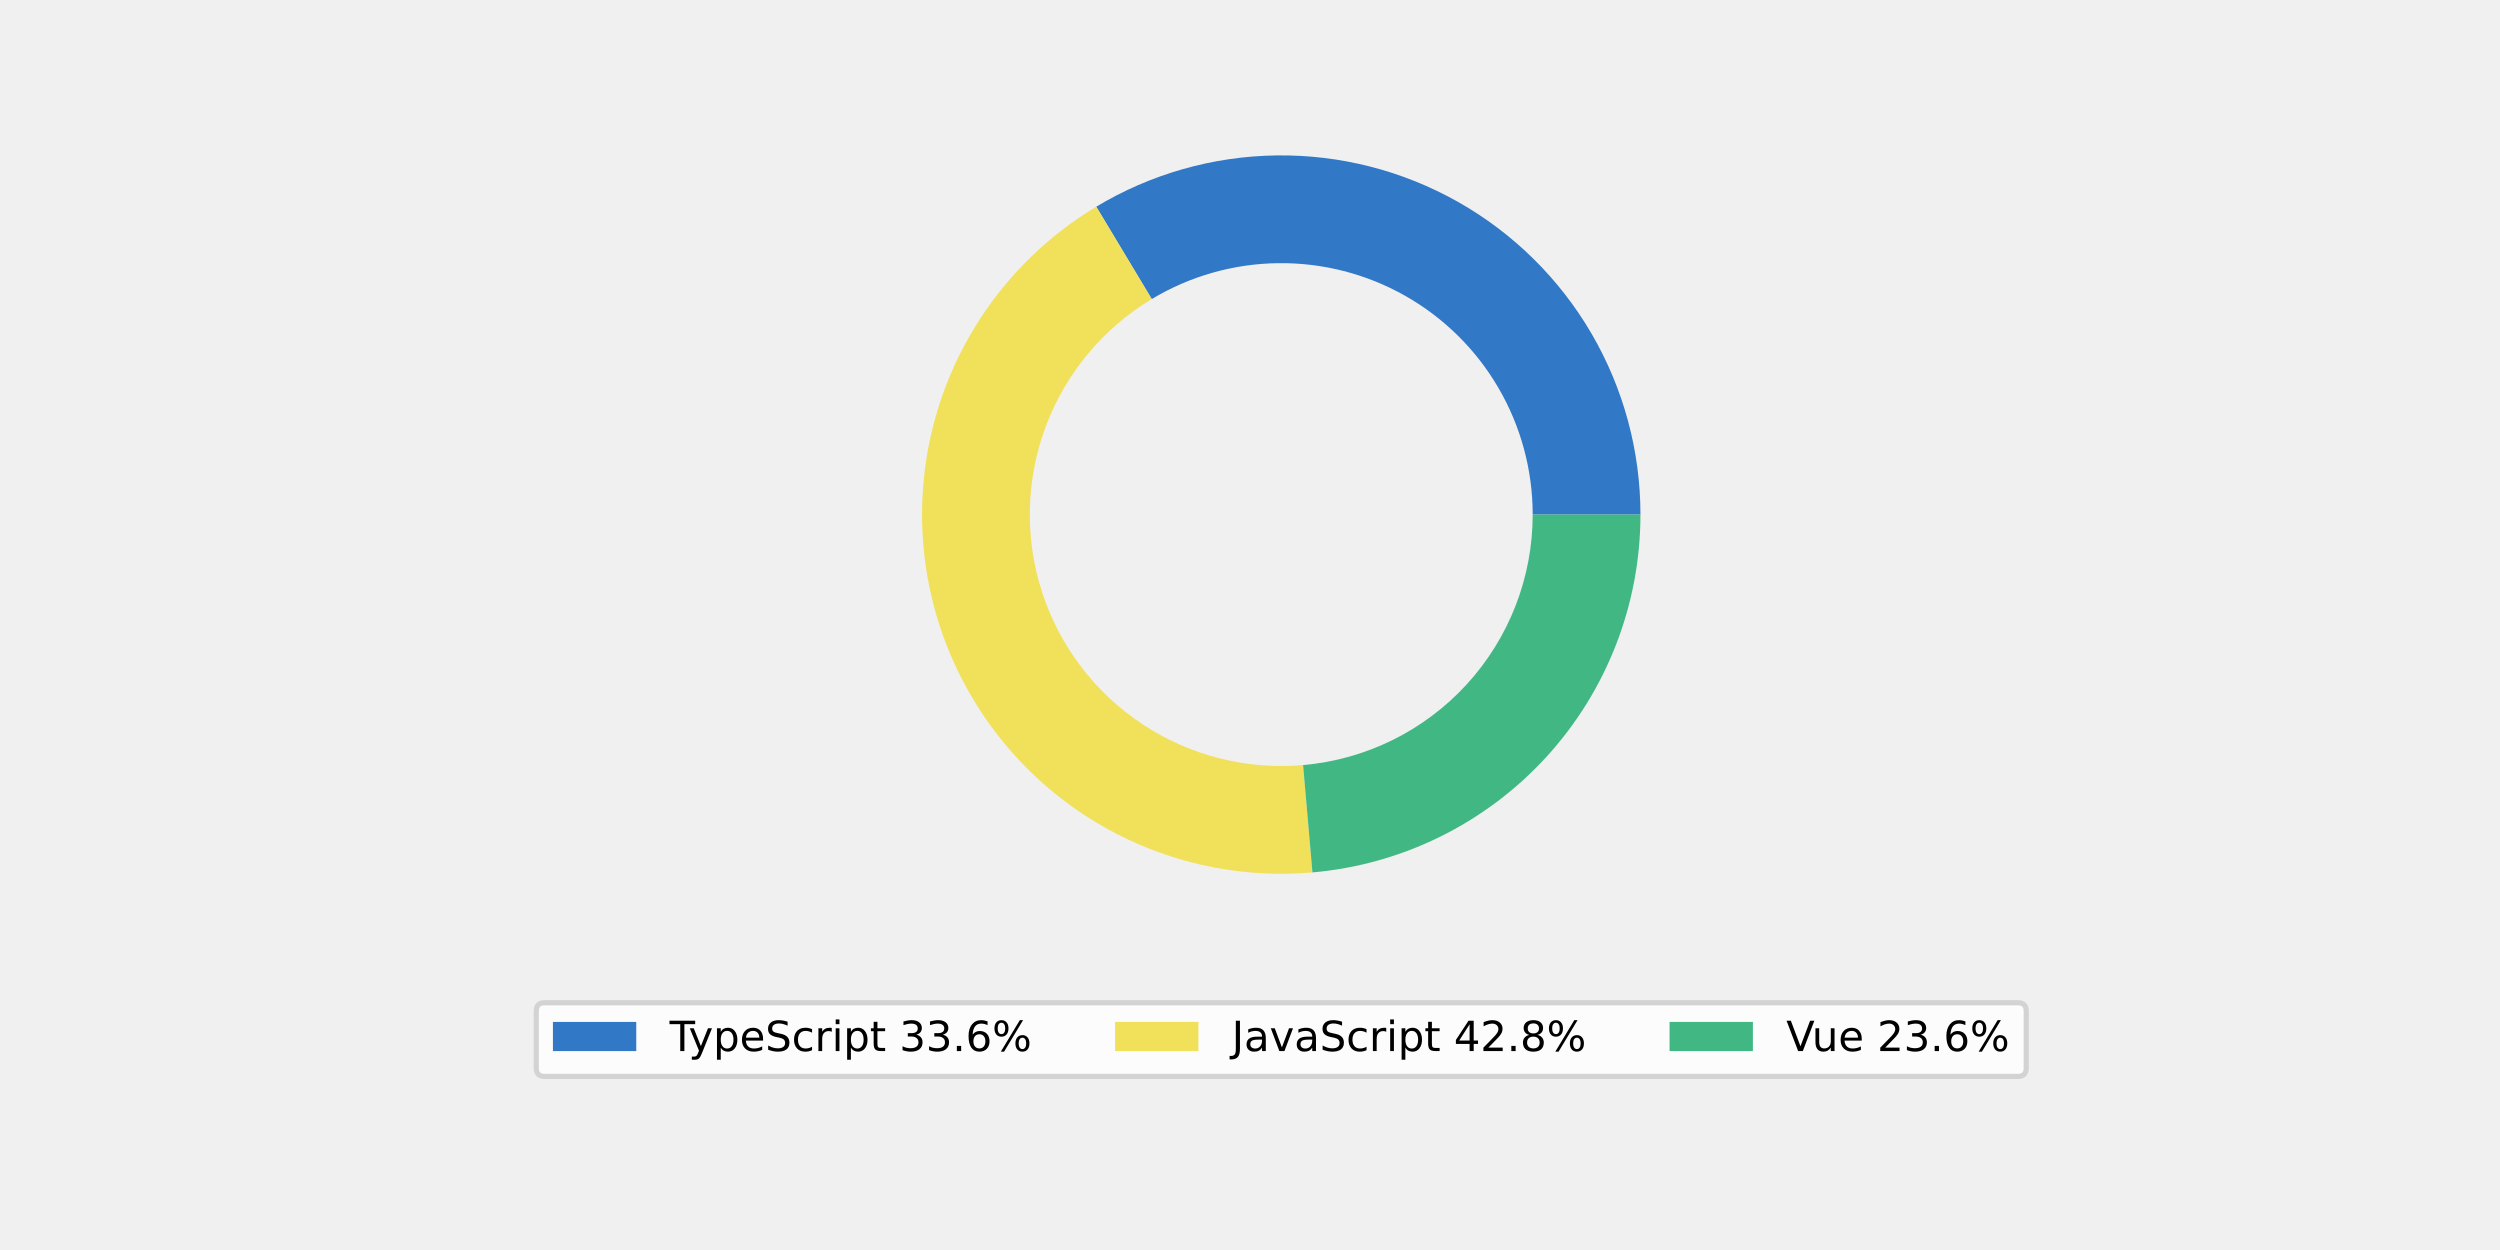
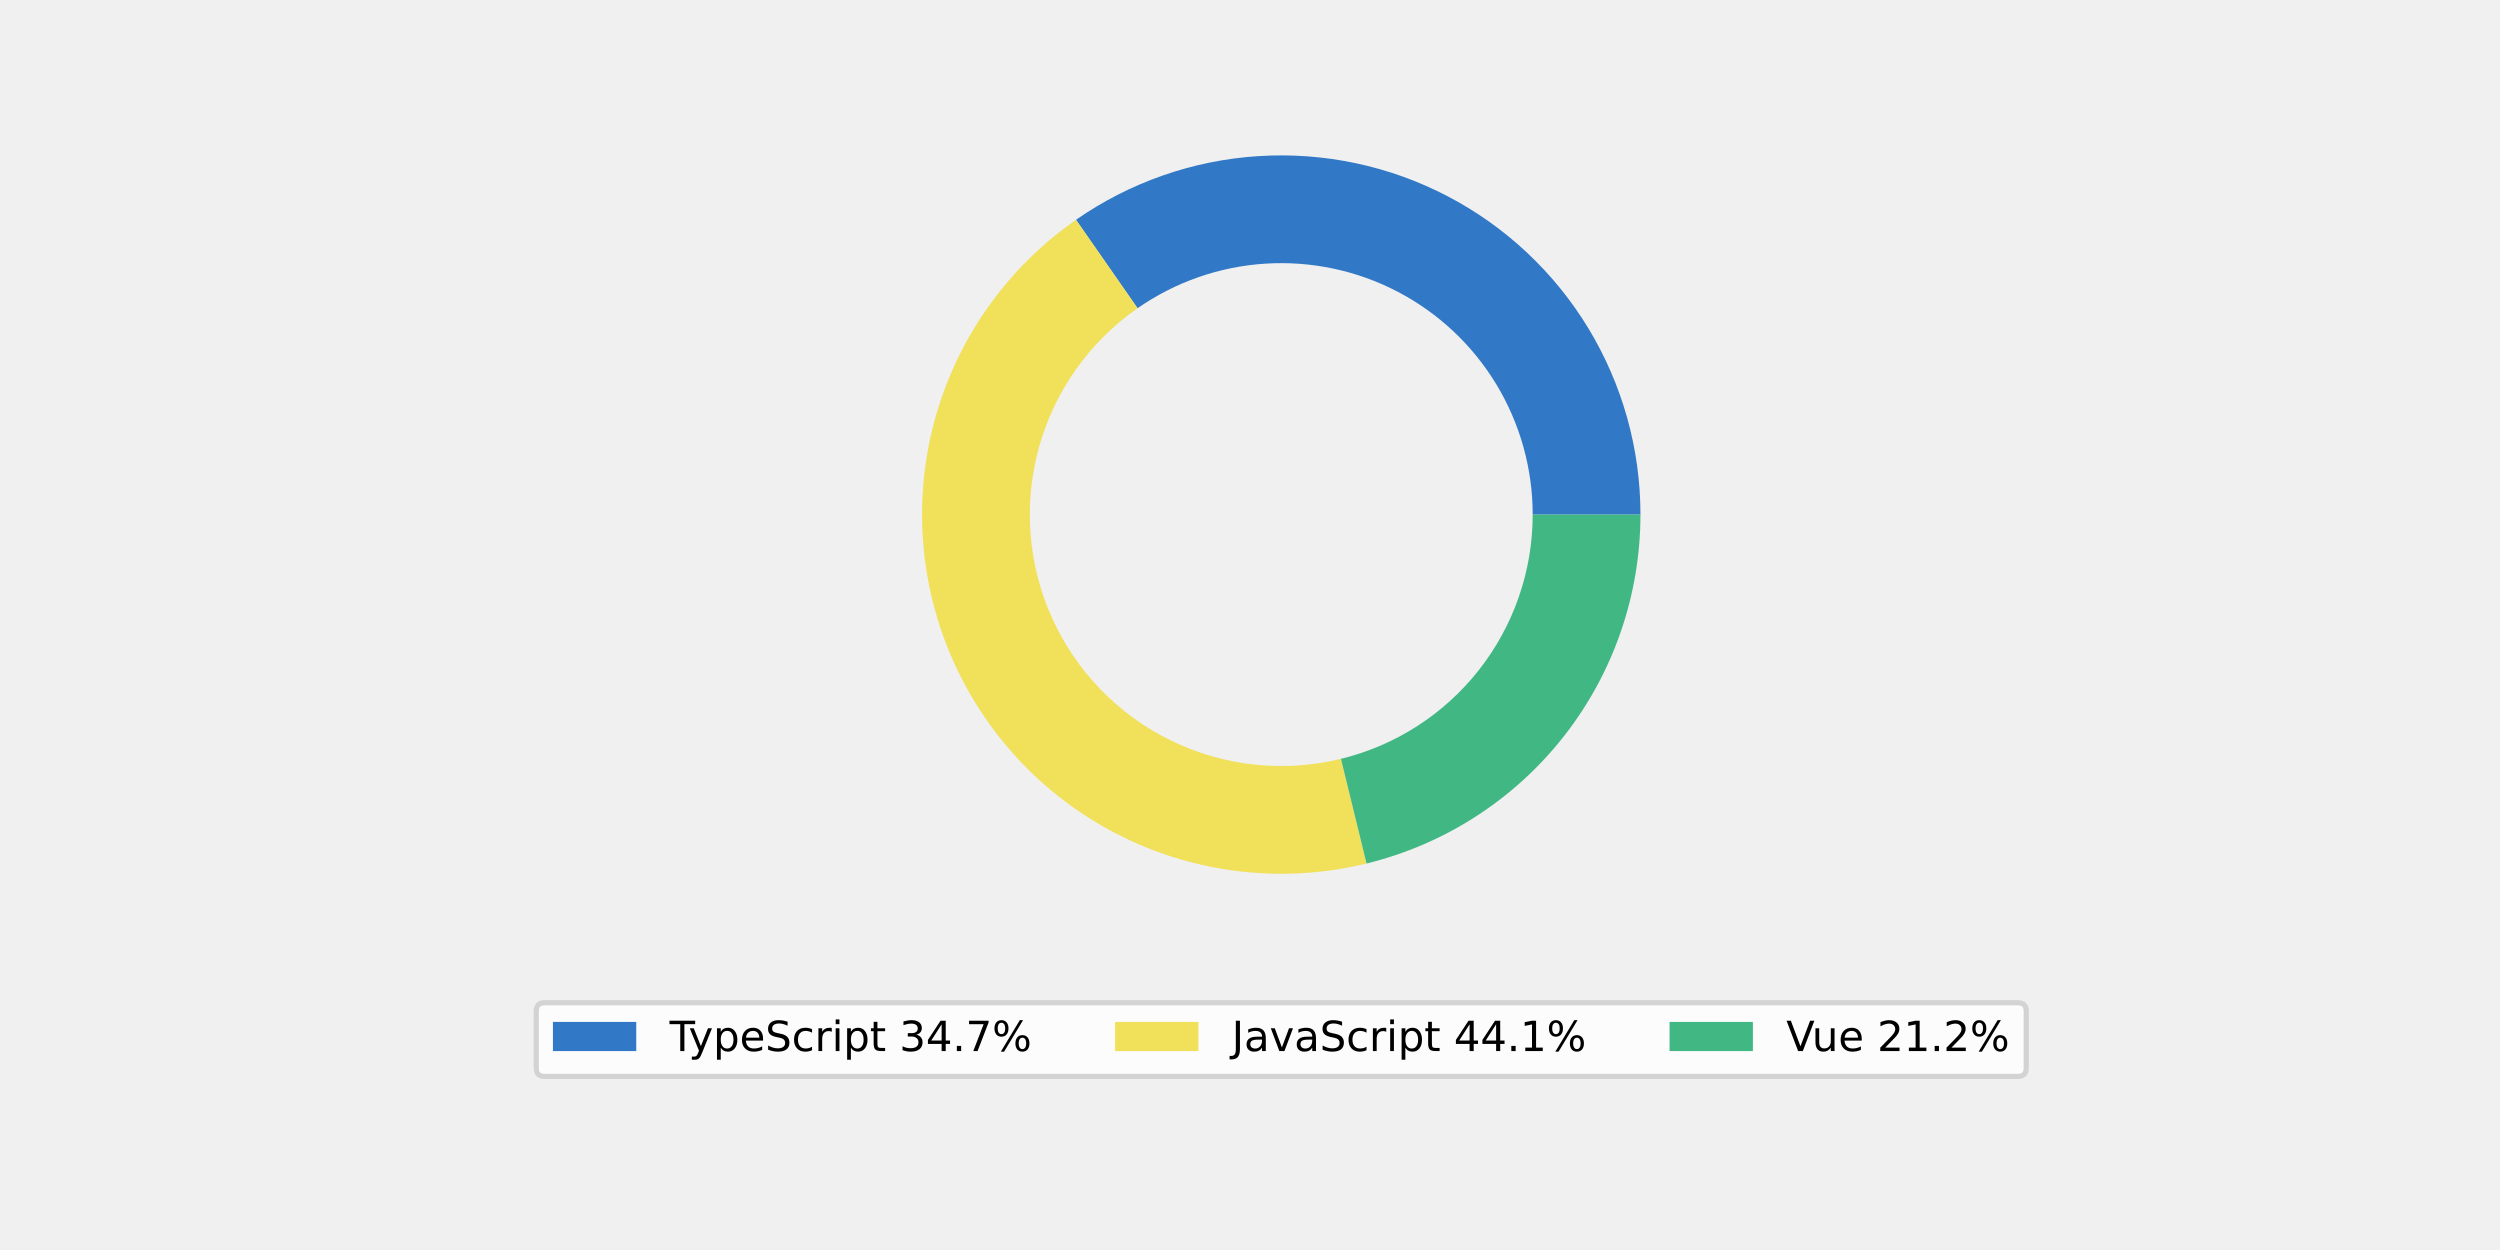
<svg xmlns="http://www.w3.org/2000/svg" xmlns:xlink="http://www.w3.org/1999/xlink" width="480pt" height="240pt" viewBox="0 0 480 240" version="1.1">
  <defs>
    <style type="text/css">*{stroke-linejoin: round; stroke-linecap: butt}</style>
  </defs>
  <g id="figure_1">
    <g id="patch_1">
      <path d="M 0 240  L 480 240  L 480 0  L 0 0  L 0 240  z " style="fill: none" />
    </g>
    <g id="axes_1">
      <g id="patch_2">
-         <path d="M 294.276 98.8  C 294.276 90.255 292.007 81.861 287.702 74.48  C 283.398 67.098 277.209 60.99 269.772 56.783  C 262.335 52.575 253.912 50.416 245.368 50.528  C 236.823 50.64 228.46 53.019 221.136 57.42  L 210.48 39.685  C 220.943 33.398 232.891 30 245.097 29.84  C 257.303 29.681 269.335 32.764 279.96 38.775  C 290.585 44.786 299.425 53.512 305.575 64.057  C 311.724 74.602 314.966 86.593 314.966 98.8  z " clip-path="url(#p9edfb91dfa)" style="fill: #3178c6" />
+         <path d="M 294.276 98.8  C 294.276 89.98 291.859 81.326 287.288 73.782  C 282.717 66.239 276.165 60.09 268.347 56.008  C 260.528 51.925 251.738 50.062 242.936 50.621  C 234.133 51.181 225.65 54.143 218.412 59.183  L 206.589 42.205  C 216.929 35.004 229.048 30.773 241.623 29.974  C 254.198 29.174 266.755 31.835 277.924 37.668  C 289.093 43.501 298.453 52.284 304.983 63.061  C 311.512 73.837 314.966 86.2 314.966 98.8  z " clip-path="url(#pacc1fbbd3b)" style="fill: #3178c6" />
      </g>
      <g id="patch_3">
-         <path d="M 221.136 57.42  C 211.782 63.04 204.605 71.669 200.783 81.89  C 196.96 92.111 196.714 103.332 200.084 113.711  C 203.455 124.089 210.247 133.025 219.345 139.05  C 228.443 145.075 239.32 147.841 250.191 146.894  L 251.988 167.505  C 236.458 168.859 220.918 164.907 207.921 156.3  C 194.924 147.692 185.221 134.928 180.406 120.101  C 175.592 105.274 175.943 89.244 181.404 74.643  C 186.864 60.041 197.117 47.714 210.48 39.685  z " clip-path="url(#p9edfb91dfa)" style="fill: #f1e05a" />
+         <path d="M 218.412 59.183  C 209.167 65.622 202.461 75.097 199.464 85.958  C 196.467 96.818 197.364 108.392 201.999 118.661  C 206.634 128.929 214.72 137.259 224.847 142.195  C 234.975 147.131 246.517 148.37 257.461 145.696  L 262.373 165.794  C 246.739 169.615 230.249 167.845 215.782 160.793  C 201.315 153.741 189.762 141.842 183.141 127.173  C 176.52 112.503 175.238 95.969 179.519 80.454  C 183.801 64.939 193.381 51.402 206.589 42.205  z " clip-path="url(#pacc1fbbd3b)" style="fill: #f1e05a" />
      </g>
      <g id="patch_4">
-         <path d="M 250.191 146.894  C 262.22 145.845 273.428 140.321 281.587 131.421  C 289.746 122.52 294.276 110.874 294.276 98.8  L 314.966 98.8  C 314.966 116.049 308.494 132.686 296.839 145.401  C 285.183 158.116 269.171 166.008 251.988 167.505  z " clip-path="url(#p9edfb91dfa)" style="fill: #41b883" />
+         <path d="M 257.461 145.696  C 267.96 143.13 277.299 137.111 283.973 128.61  C 290.646 120.109 294.276 109.608 294.276 98.8  L 314.966 98.8  C 314.966 114.24 309.781 129.241 300.247 141.386  C 290.713 153.53 277.371 162.128 262.373 165.794  z " clip-path="url(#pacc1fbbd3b)" style="fill: #41b883" />
      </g>
    </g>
    <g id="axes_2">
      <g id="legend_1">
        <g id="patch_5">
          <path d="M 104.563 206.671  L 387.437 206.671  Q 389.037 206.671 389.037 205.071  L 389.037 194.129  Q 389.037 192.529 387.437 192.529  L 104.563 192.529  Q 102.963 192.529 102.963 194.129  L 102.963 205.071  Q 102.963 206.671 104.563 206.671  z " style="fill: #ffffff; opacity: 0.8; stroke: #cccccc; stroke-linejoin: miter" />
        </g>
        <g id="patch_6">
          <path d="M 106.163 201.808  L 122.163 201.808  L 122.163 196.208  L 106.163 196.208  z " style="fill: #3178c6" />
        </g>
        <g id="text_1">
          <g transform="translate(128.5631 201.8075) scale(0.08 -0.08)">
            <defs>
              <path id="DejaVuSans-54" d="M -19 4666  L 3928 4666  L 3928 4134  L 2272 4134  L 2272 0  L 1638 0  L 1638 4134  L -19 4134  L -19 4666  z " transform="scale(0.015625)" />
              <path id="DejaVuSans-79" d="M 2059 -325  Q 1816 -950 1584 -1140  Q 1353 -1331 966 -1331  L 506 -1331  L 506 -850  L 844 -850  Q 1081 -850 1212 -737  Q 1344 -625 1503 -206  L 1606 56  L 191 3500  L 800 3500  L 1894 763  L 2988 3500  L 3597 3500  L 2059 -325  z " transform="scale(0.015625)" />
              <path id="DejaVuSans-70" d="M 1159 525  L 1159 -1331  L 581 -1331  L 581 3500  L 1159 3500  L 1159 2969  Q 1341 3281 1617 3432  Q 1894 3584 2278 3584  Q 2916 3584 3314 3078  Q 3713 2572 3713 1747  Q 3713 922 3314 415  Q 2916 -91 2278 -91  Q 1894 -91 1617 61  Q 1341 213 1159 525  z M 3116 1747  Q 3116 2381 2855 2742  Q 2594 3103 2138 3103  Q 1681 3103 1420 2742  Q 1159 2381 1159 1747  Q 1159 1113 1420 752  Q 1681 391 2138 391  Q 2594 391 2855 752  Q 3116 1113 3116 1747  z " transform="scale(0.015625)" />
              <path id="DejaVuSans-65" d="M 3597 1894  L 3597 1613  L 953 1613  Q 991 1019 1311 708  Q 1631 397 2203 397  Q 2534 397 2845 478  Q 3156 559 3463 722  L 3463 178  Q 3153 47 2828 -22  Q 2503 -91 2169 -91  Q 1331 -91 842 396  Q 353 884 353 1716  Q 353 2575 817 3079  Q 1281 3584 2069 3584  Q 2775 3584 3186 3129  Q 3597 2675 3597 1894  z M 3022 2063  Q 3016 2534 2758 2815  Q 2500 3097 2075 3097  Q 1594 3097 1305 2825  Q 1016 2553 972 2059  L 3022 2063  z " transform="scale(0.015625)" />
              <path id="DejaVuSans-53" d="M 3425 4513  L 3425 3897  Q 3066 4069 2747 4153  Q 2428 4238 2131 4238  Q 1616 4238 1336 4038  Q 1056 3838 1056 3469  Q 1056 3159 1242 3001  Q 1428 2844 1947 2747  L 2328 2669  Q 3034 2534 3370 2195  Q 3706 1856 3706 1288  Q 3706 609 3251 259  Q 2797 -91 1919 -91  Q 1588 -91 1214 -16  Q 841 59 441 206  L 441 856  Q 825 641 1194 531  Q 1563 422 1919 422  Q 2459 422 2753 634  Q 3047 847 3047 1241  Q 3047 1584 2836 1778  Q 2625 1972 2144 2069  L 1759 2144  Q 1053 2284 737 2584  Q 422 2884 422 3419  Q 422 4038 858 4394  Q 1294 4750 2059 4750  Q 2388 4750 2728 4690  Q 3069 4631 3425 4513  z " transform="scale(0.015625)" />
              <path id="DejaVuSans-63" d="M 3122 3366  L 3122 2828  Q 2878 2963 2633 3030  Q 2388 3097 2138 3097  Q 1578 3097 1268 2742  Q 959 2388 959 1747  Q 959 1106 1268 751  Q 1578 397 2138 397  Q 2388 397 2633 464  Q 2878 531 3122 666  L 3122 134  Q 2881 22 2623 -34  Q 2366 -91 2075 -91  Q 1284 -91 818 406  Q 353 903 353 1747  Q 353 2603 823 3093  Q 1294 3584 2113 3584  Q 2378 3584 2631 3529  Q 2884 3475 3122 3366  z " transform="scale(0.015625)" />
              <path id="DejaVuSans-72" d="M 2631 2963  Q 2534 3019 2420 3045  Q 2306 3072 2169 3072  Q 1681 3072 1420 2755  Q 1159 2438 1159 1844  L 1159 0  L 581 0  L 581 3500  L 1159 3500  L 1159 2956  Q 1341 3275 1631 3429  Q 1922 3584 2338 3584  Q 2397 3584 2469 3576  Q 2541 3569 2628 3553  L 2631 2963  z " transform="scale(0.015625)" />
              <path id="DejaVuSans-69" d="M 603 3500  L 1178 3500  L 1178 0  L 603 0  L 603 3500  z M 603 4863  L 1178 4863  L 1178 4134  L 603 4134  L 603 4863  z " transform="scale(0.015625)" />
              <path id="DejaVuSans-74" d="M 1172 4494  L 1172 3500  L 2356 3500  L 2356 3053  L 1172 3053  L 1172 1153  Q 1172 725 1289 603  Q 1406 481 1766 481  L 2356 481  L 2356 0  L 1766 0  Q 1100 0 847 248  Q 594 497 594 1153  L 594 3053  L 172 3053  L 172 3500  L 594 3500  L 594 4494  L 1172 4494  z " transform="scale(0.015625)" />
              <path id="DejaVuSans-20" transform="scale(0.015625)" />
              <path id="DejaVuSans-33" d="M 2597 2516  Q 3050 2419 3304 2112  Q 3559 1806 3559 1356  Q 3559 666 3084 287  Q 2609 -91 1734 -91  Q 1441 -91 1130 -33  Q 819 25 488 141  L 488 750  Q 750 597 1062 519  Q 1375 441 1716 441  Q 2309 441 2620 675  Q 2931 909 2931 1356  Q 2931 1769 2642 2001  Q 2353 2234 1838 2234  L 1294 2234  L 1294 2753  L 1863 2753  Q 2328 2753 2575 2939  Q 2822 3125 2822 3475  Q 2822 3834 2567 4026  Q 2313 4219 1838 4219  Q 1578 4219 1281 4162  Q 984 4106 628 3988  L 628 4550  Q 988 4650 1302 4700  Q 1616 4750 1894 4750  Q 2613 4750 3031 4423  Q 3450 4097 3450 3541  Q 3450 3153 3228 2886  Q 3006 2619 2597 2516  z " transform="scale(0.015625)" />
+               <path id="DejaVuSans-34" d="M 2419 4116  L 825 1625  L 2419 1625  L 2419 4116  z M 2253 4666  L 3047 4666  L 3047 1625  L 3713 1625  L 3713 1100  L 3047 1100  L 3047 0  L 2419 0  L 2419 1100  L 313 1100  L 313 1709  L 2253 4666  z " transform="scale(0.015625)" />
              <path id="DejaVuSans-2e" d="M 684 794  L 1344 794  L 1344 0  L 684 0  L 684 794  z " transform="scale(0.015625)" />
-               <path id="DejaVuSans-36" d="M 2113 2584  Q 1688 2584 1439 2293  Q 1191 2003 1191 1497  Q 1191 994 1439 701  Q 1688 409 2113 409  Q 2538 409 2786 701  Q 3034 994 3034 1497  Q 3034 2003 2786 2293  Q 2538 2584 2113 2584  z M 3366 4563  L 3366 3988  Q 3128 4100 2886 4159  Q 2644 4219 2406 4219  Q 1781 4219 1451 3797  Q 1122 3375 1075 2522  Q 1259 2794 1537 2939  Q 1816 3084 2150 3084  Q 2853 3084 3261 2657  Q 3669 2231 3669 1497  Q 3669 778 3244 343  Q 2819 -91 2113 -91  Q 1303 -91 875 529  Q 447 1150 447 2328  Q 447 3434 972 4092  Q 1497 4750 2381 4750  Q 2619 4750 2861 4703  Q 3103 4656 3366 4563  z " transform="scale(0.015625)" />
+               <path id="DejaVuSans-37" d="M 525 4666  L 3525 4666  L 3525 4397  L 1831 0  L 1172 0  L 2766 4134  L 525 4134  L 525 4666  z " transform="scale(0.015625)" />
              <path id="DejaVuSans-25" d="M 4653 2053  Q 4381 2053 4226 1822  Q 4072 1591 4072 1178  Q 4072 772 4226 539  Q 4381 306 4653 306  Q 4919 306 5073 539  Q 5228 772 5228 1178  Q 5228 1588 5073 1820  Q 4919 2053 4653 2053  z M 4653 2450  Q 5147 2450 5437 2106  Q 5728 1763 5728 1178  Q 5728 594 5436 251  Q 5144 -91 4653 -91  Q 4153 -91 3862 251  Q 3572 594 3572 1178  Q 3572 1766 3864 2108  Q 4156 2450 4653 2450  z M 1428 4353  Q 1159 4353 1004 4120  Q 850 3888 850 3481  Q 850 3069 1003 2837  Q 1156 2606 1428 2606  Q 1700 2606 1854 2837  Q 2009 3069 2009 3481  Q 2009 3884 1853 4118  Q 1697 4353 1428 4353  z M 4250 4750  L 4750 4750  L 1831 -91  L 1331 -91  L 4250 4750  z M 1428 4750  Q 1922 4750 2215 4408  Q 2509 4066 2509 3481  Q 2509 2891 2217 2550  Q 1925 2209 1428 2209  Q 931 2209 642 2551  Q 353 2894 353 3481  Q 353 4063 643 4406  Q 934 4750 1428 4750  z " transform="scale(0.015625)" />
            </defs>
            <use xlink:href="#DejaVuSans-54" />
            <use xlink:href="#DejaVuSans-79" transform="translate(45.45898 0)" />
            <use xlink:href="#DejaVuSans-70" transform="translate(104.6387 0)" />
            <use xlink:href="#DejaVuSans-65" transform="translate(168.1152 0)" />
            <use xlink:href="#DejaVuSans-53" transform="translate(229.6387 0)" />
            <use xlink:href="#DejaVuSans-63" transform="translate(293.1152 0)" />
            <use xlink:href="#DejaVuSans-72" transform="translate(348.0957 0)" />
            <use xlink:href="#DejaVuSans-69" transform="translate(389.209 0)" />
            <use xlink:href="#DejaVuSans-70" transform="translate(416.9922 0)" />
            <use xlink:href="#DejaVuSans-74" transform="translate(480.4688 0)" />
            <use xlink:href="#DejaVuSans-20" transform="translate(519.6777 0)" />
            <use xlink:href="#DejaVuSans-33" transform="translate(551.4648 0)" />
-             <use xlink:href="#DejaVuSans-33" transform="translate(615.0879 0)" />
+             <use xlink:href="#DejaVuSans-34" transform="translate(615.0879 0)" />
            <use xlink:href="#DejaVuSans-2e" transform="translate(678.7109 0)" />
-             <use xlink:href="#DejaVuSans-36" transform="translate(710.498 0)" />
+             <use xlink:href="#DejaVuSans-37" transform="translate(710.498 0)" />
            <use xlink:href="#DejaVuSans-25" transform="translate(774.1211 0)" />
          </g>
        </g>
        <g id="patch_7">
          <path d="M 214.096 201.808  L 230.096 201.808  L 230.096 196.208  L 214.096 196.208  z " style="fill: #f1e05a" />
        </g>
        <g id="text_2">
          <g transform="translate(236.4956 201.8075) scale(0.08 -0.08)">
            <defs>
              <path id="DejaVuSans-4a" d="M 628 4666  L 1259 4666  L 1259 325  Q 1259 -519 939 -900  Q 619 -1281 -91 -1281  L -331 -1281  L -331 -750  L -134 -750  Q 284 -750 456 -515  Q 628 -281 628 325  L 628 4666  z " transform="scale(0.015625)" />
              <path id="DejaVuSans-61" d="M 2194 1759  Q 1497 1759 1228 1600  Q 959 1441 959 1056  Q 959 750 1161 570  Q 1363 391 1709 391  Q 2188 391 2477 730  Q 2766 1069 2766 1631  L 2766 1759  L 2194 1759  z M 3341 1997  L 3341 0  L 2766 0  L 2766 531  Q 2569 213 2275 61  Q 1981 -91 1556 -91  Q 1019 -91 701 211  Q 384 513 384 1019  Q 384 1609 779 1909  Q 1175 2209 1959 2209  L 2766 2209  L 2766 2266  Q 2766 2663 2505 2880  Q 2244 3097 1772 3097  Q 1472 3097 1187 3025  Q 903 2953 641 2809  L 641 3341  Q 956 3463 1253 3523  Q 1550 3584 1831 3584  Q 2591 3584 2966 3190  Q 3341 2797 3341 1997  z " transform="scale(0.015625)" />
              <path id="DejaVuSans-76" d="M 191 3500  L 800 3500  L 1894 563  L 2988 3500  L 3597 3500  L 2284 0  L 1503 0  L 191 3500  z " transform="scale(0.015625)" />
-               <path id="DejaVuSans-34" d="M 2419 4116  L 825 1625  L 2419 1625  L 2419 4116  z M 2253 4666  L 3047 4666  L 3047 1625  L 3713 1625  L 3713 1100  L 3047 1100  L 3047 0  L 2419 0  L 2419 1100  L 313 1100  L 313 1709  L 2253 4666  z " transform="scale(0.015625)" />
-               <path id="DejaVuSans-32" d="M 1228 531  L 3431 531  L 3431 0  L 469 0  L 469 531  Q 828 903 1448 1529  Q 2069 2156 2228 2338  Q 2531 2678 2651 2914  Q 2772 3150 2772 3378  Q 2772 3750 2511 3984  Q 2250 4219 1831 4219  Q 1534 4219 1204 4116  Q 875 4013 500 3803  L 500 4441  Q 881 4594 1212 4672  Q 1544 4750 1819 4750  Q 2544 4750 2975 4387  Q 3406 4025 3406 3419  Q 3406 3131 3298 2873  Q 3191 2616 2906 2266  Q 2828 2175 2409 1742  Q 1991 1309 1228 531  z " transform="scale(0.015625)" />
-               <path id="DejaVuSans-38" d="M 2034 2216  Q 1584 2216 1326 1975  Q 1069 1734 1069 1313  Q 1069 891 1326 650  Q 1584 409 2034 409  Q 2484 409 2743 651  Q 3003 894 3003 1313  Q 3003 1734 2745 1975  Q 2488 2216 2034 2216  z M 1403 2484  Q 997 2584 770 2862  Q 544 3141 544 3541  Q 544 4100 942 4425  Q 1341 4750 2034 4750  Q 2731 4750 3128 4425  Q 3525 4100 3525 3541  Q 3525 3141 3298 2862  Q 3072 2584 2669 2484  Q 3125 2378 3379 2068  Q 3634 1759 3634 1313  Q 3634 634 3220 271  Q 2806 -91 2034 -91  Q 1263 -91 848 271  Q 434 634 434 1313  Q 434 1759 690 2068  Q 947 2378 1403 2484  z M 1172 3481  Q 1172 3119 1398 2916  Q 1625 2713 2034 2713  Q 2441 2713 2670 2916  Q 2900 3119 2900 3481  Q 2900 3844 2670 4047  Q 2441 4250 2034 4250  Q 1625 4250 1398 4047  Q 1172 3844 1172 3481  z " transform="scale(0.015625)" />
+               <path id="DejaVuSans-31" d="M 794 531  L 1825 531  L 1825 4091  L 703 3866  L 703 4441  L 1819 4666  L 2450 4666  L 2450 531  L 3481 531  L 3481 0  L 794 0  L 794 531  z " transform="scale(0.015625)" />
            </defs>
            <use xlink:href="#DejaVuSans-4a" />
            <use xlink:href="#DejaVuSans-61" transform="translate(29.49219 0)" />
            <use xlink:href="#DejaVuSans-76" transform="translate(90.77148 0)" />
            <use xlink:href="#DejaVuSans-61" transform="translate(149.9512 0)" />
            <use xlink:href="#DejaVuSans-53" transform="translate(211.2305 0)" />
            <use xlink:href="#DejaVuSans-63" transform="translate(274.707 0)" />
            <use xlink:href="#DejaVuSans-72" transform="translate(329.6875 0)" />
            <use xlink:href="#DejaVuSans-69" transform="translate(370.8008 0)" />
            <use xlink:href="#DejaVuSans-70" transform="translate(398.584 0)" />
            <use xlink:href="#DejaVuSans-74" transform="translate(462.0605 0)" />
            <use xlink:href="#DejaVuSans-20" transform="translate(501.2695 0)" />
            <use xlink:href="#DejaVuSans-34" transform="translate(533.0566 0)" />
-             <use xlink:href="#DejaVuSans-32" transform="translate(596.6797 0)" />
+             <use xlink:href="#DejaVuSans-34" transform="translate(596.6797 0)" />
            <use xlink:href="#DejaVuSans-2e" transform="translate(660.3027 0)" />
-             <use xlink:href="#DejaVuSans-38" transform="translate(692.0898 0)" />
+             <use xlink:href="#DejaVuSans-31" transform="translate(692.0898 0)" />
            <use xlink:href="#DejaVuSans-25" transform="translate(755.7129 0)" />
          </g>
        </g>
        <g id="patch_8">
          <path d="M 320.556 201.808  L 336.556 201.808  L 336.556 196.208  L 320.556 196.208  z " style="fill: #41b883" />
        </g>
        <g id="text_3">
          <g transform="translate(342.9556 201.8075) scale(0.08 -0.08)">
            <defs>
              <path id="DejaVuSans-56" d="M 1831 0  L 50 4666  L 709 4666  L 2188 738  L 3669 4666  L 4325 4666  L 2547 0  L 1831 0  z " transform="scale(0.015625)" />
              <path id="DejaVuSans-75" d="M 544 1381  L 544 3500  L 1119 3500  L 1119 1403  Q 1119 906 1312 657  Q 1506 409 1894 409  Q 2359 409 2629 706  Q 2900 1003 2900 1516  L 2900 3500  L 3475 3500  L 3475 0  L 2900 0  L 2900 538  Q 2691 219 2414 64  Q 2138 -91 1772 -91  Q 1169 -91 856 284  Q 544 659 544 1381  z M 1991 3584  L 1991 3584  z " transform="scale(0.015625)" />
+               <path id="DejaVuSans-32" d="M 1228 531  L 3431 531  L 3431 0  L 469 0  L 469 531  Q 828 903 1448 1529  Q 2069 2156 2228 2338  Q 2531 2678 2651 2914  Q 2772 3150 2772 3378  Q 2772 3750 2511 3984  Q 2250 4219 1831 4219  Q 1534 4219 1204 4116  Q 875 4013 500 3803  L 500 4441  Q 881 4594 1212 4672  Q 1544 4750 1819 4750  Q 2544 4750 2975 4387  Q 3406 4025 3406 3419  Q 3406 3131 3298 2873  Q 3191 2616 2906 2266  Q 2828 2175 2409 1742  Q 1991 1309 1228 531  z " transform="scale(0.015625)" />
            </defs>
            <use xlink:href="#DejaVuSans-56" />
            <use xlink:href="#DejaVuSans-75" transform="translate(61.6582 0)" />
            <use xlink:href="#DejaVuSans-65" transform="translate(125.0371 0)" />
            <use xlink:href="#DejaVuSans-20" transform="translate(186.5605 0)" />
            <use xlink:href="#DejaVuSans-32" transform="translate(218.3477 0)" />
-             <use xlink:href="#DejaVuSans-33" transform="translate(281.9707 0)" />
+             <use xlink:href="#DejaVuSans-31" transform="translate(281.9707 0)" />
            <use xlink:href="#DejaVuSans-2e" transform="translate(345.5938 0)" />
-             <use xlink:href="#DejaVuSans-36" transform="translate(377.3809 0)" />
+             <use xlink:href="#DejaVuSans-32" transform="translate(377.3809 0)" />
            <use xlink:href="#DejaVuSans-25" transform="translate(441.0039 0)" />
          </g>
        </g>
      </g>
    </g>
  </g>
  <defs>
-     <clipPath id="p9edfb91dfa">
+     <clipPath id="pacc1fbbd3b">
      <path d="M 316 98.8  C 316 89.608 314.189 80.505 310.672 72.012  C 307.154 63.52 301.997 55.802 295.497 49.303  C 288.998 42.803 281.28 37.646 272.788 34.128  C 264.295 30.611 255.192 28.8 246 28.8  C 236.808 28.8 227.705 30.611 219.212 34.128  C 210.72 37.646 203.002 42.803 196.503 49.303  C 190.003 55.802 184.846 63.52 181.328 72.012  C 177.811 80.505 176 89.608 176 98.8  C 176 107.992 177.811 117.095 181.328 125.588  C 184.846 134.08 190.003 141.798 196.503 148.297  C 203.002 154.797 210.72 159.954 219.212 163.472  C 227.705 166.989 236.808 168.8 246 168.8  C 255.192 168.8 264.295 166.989 272.788 163.472  C 281.28 159.954 288.998 154.797 295.497 148.297  C 301.997 141.798 307.154 134.08 310.672 125.588  C 314.189 117.095 316 107.992 316 98.8  M 246 98.8  C 246 98.8 246 98.8 246 98.8  C 246 98.8 246 98.8 246 98.8  C 246 98.8 246 98.8 246 98.8  C 246 98.8 246 98.8 246 98.8  C 246 98.8 246 98.8 246 98.8  C 246 98.8 246 98.8 246 98.8  C 246 98.8 246 98.8 246 98.8  C 246 98.8 246 98.8 246 98.8  C 246 98.8 246 98.8 246 98.8  C 246 98.8 246 98.8 246 98.8  C 246 98.8 246 98.8 246 98.8  C 246 98.8 246 98.8 246 98.8  C 246 98.8 246 98.8 246 98.8  C 246 98.8 246 98.8 246 98.8  C 246 98.8 246 98.8 246 98.8  C 246 98.8 246 98.8 246 98.8  z " />
    </clipPath>
  </defs>
</svg>
